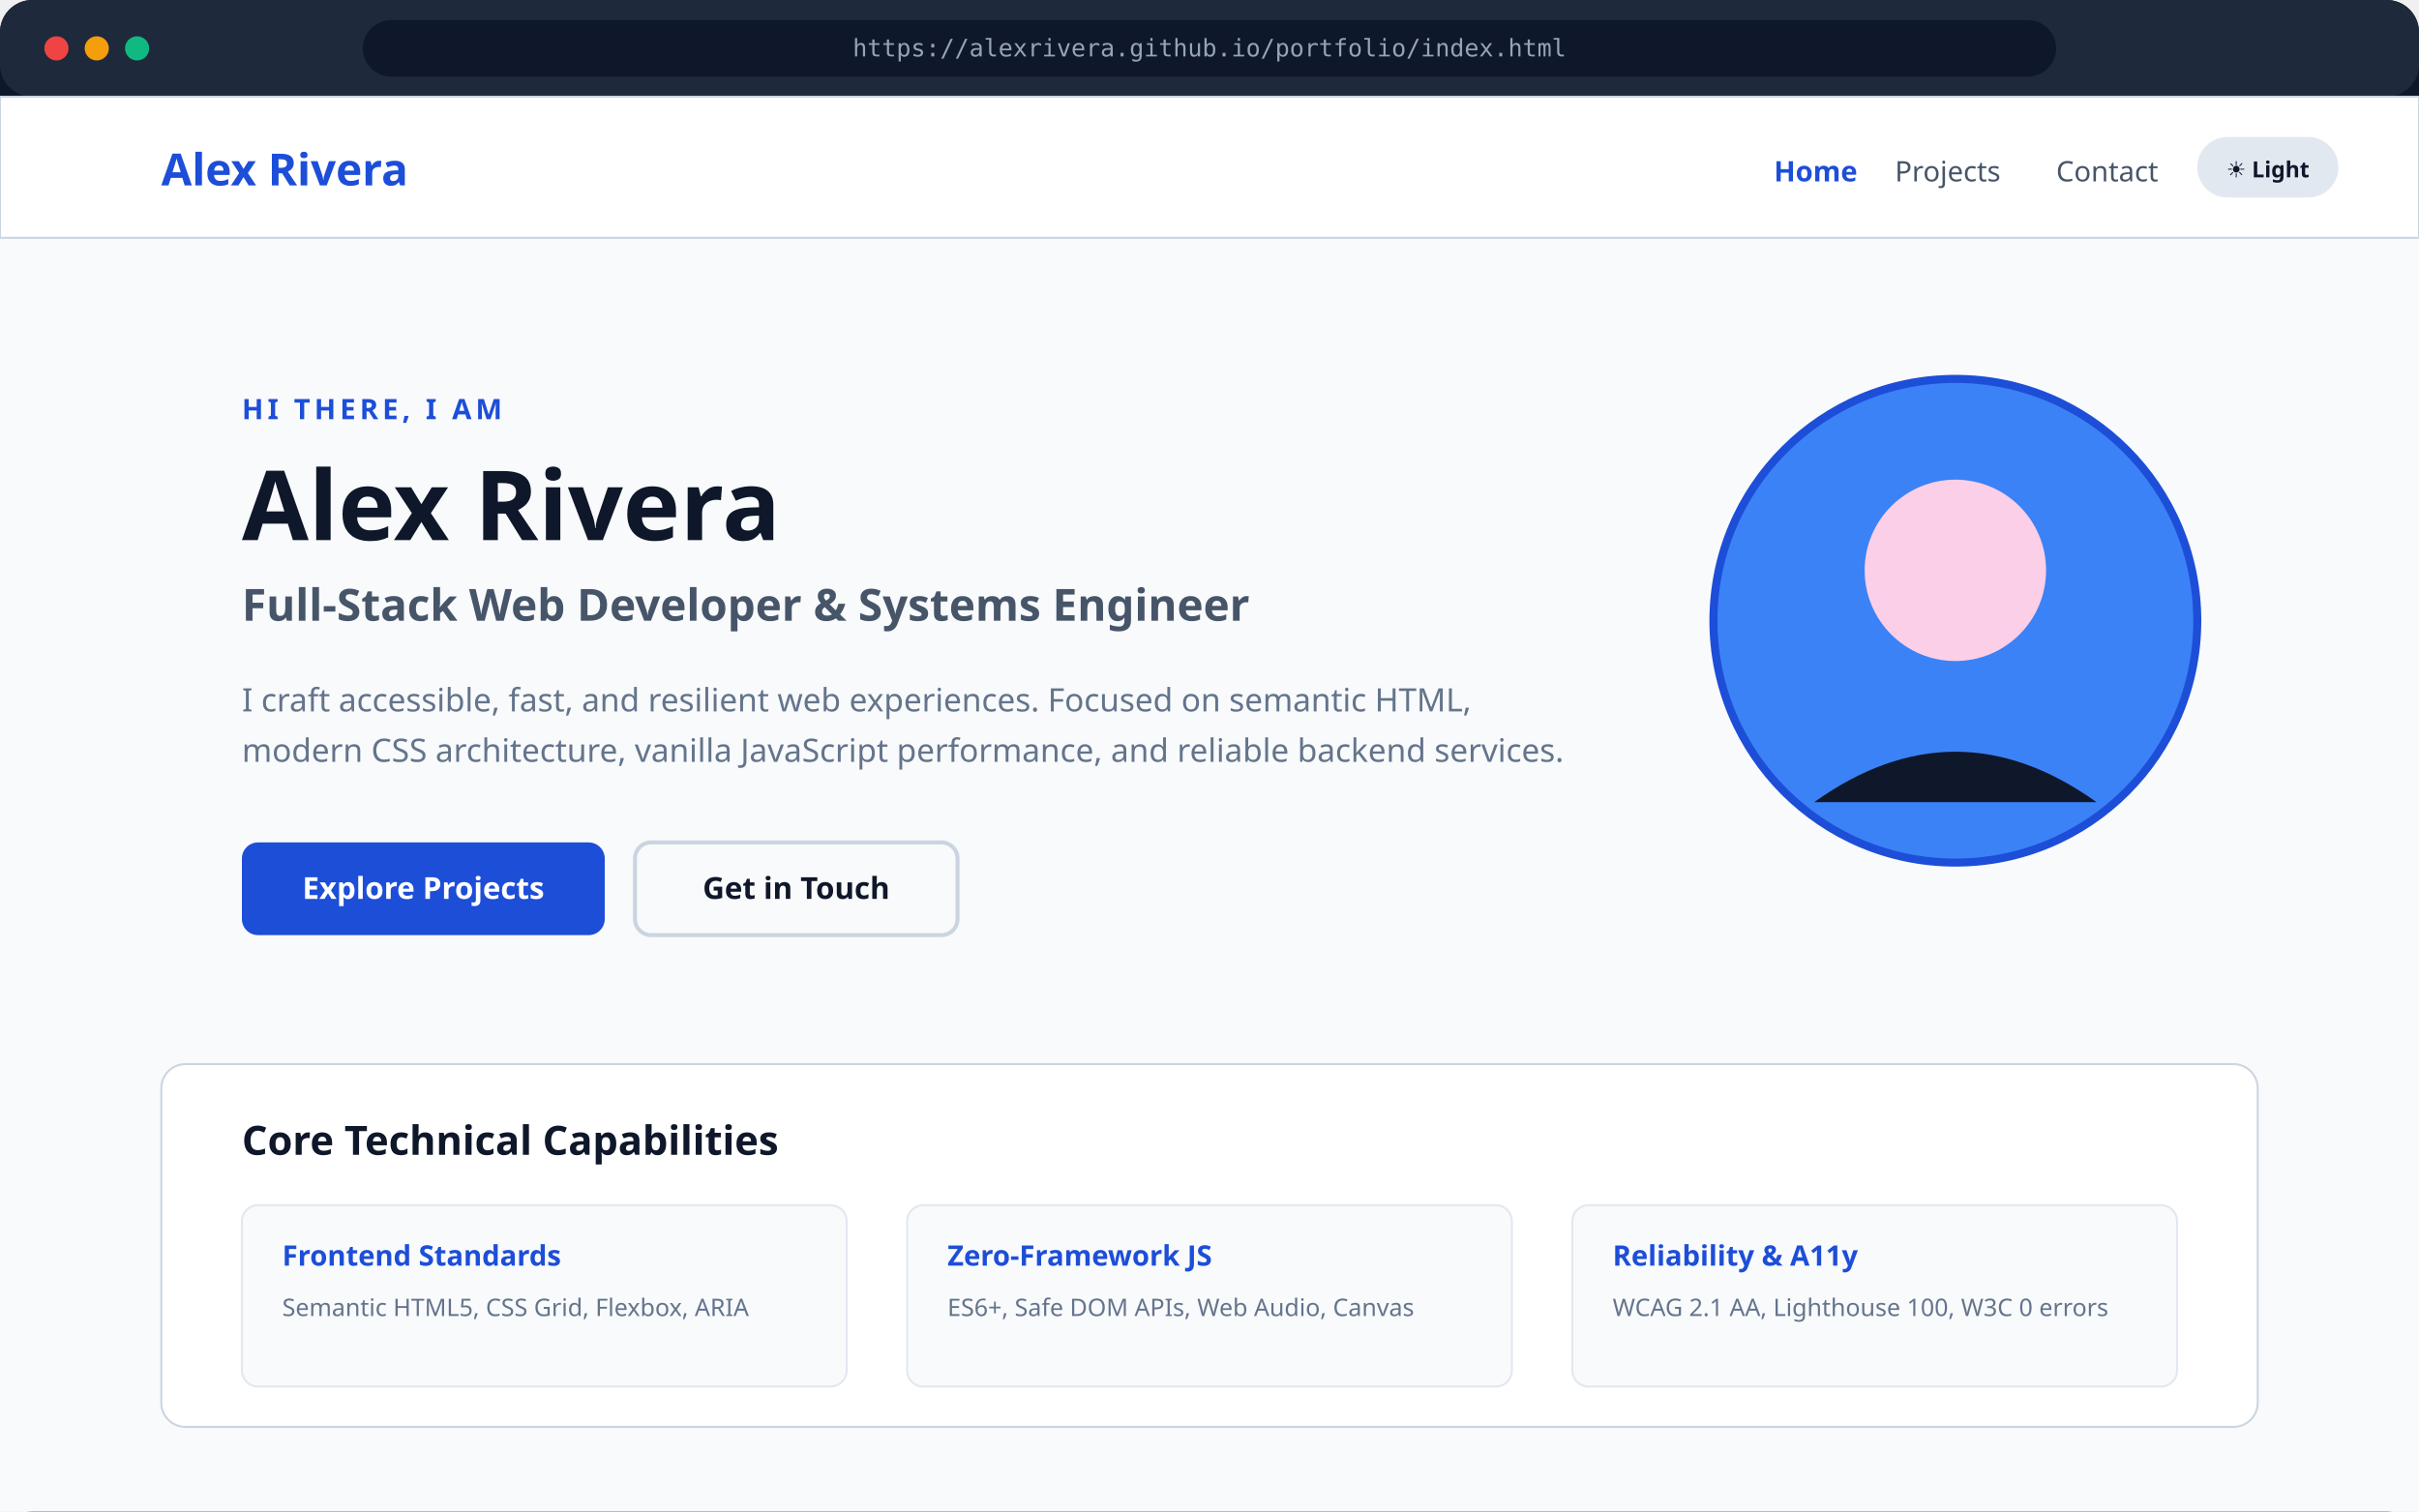
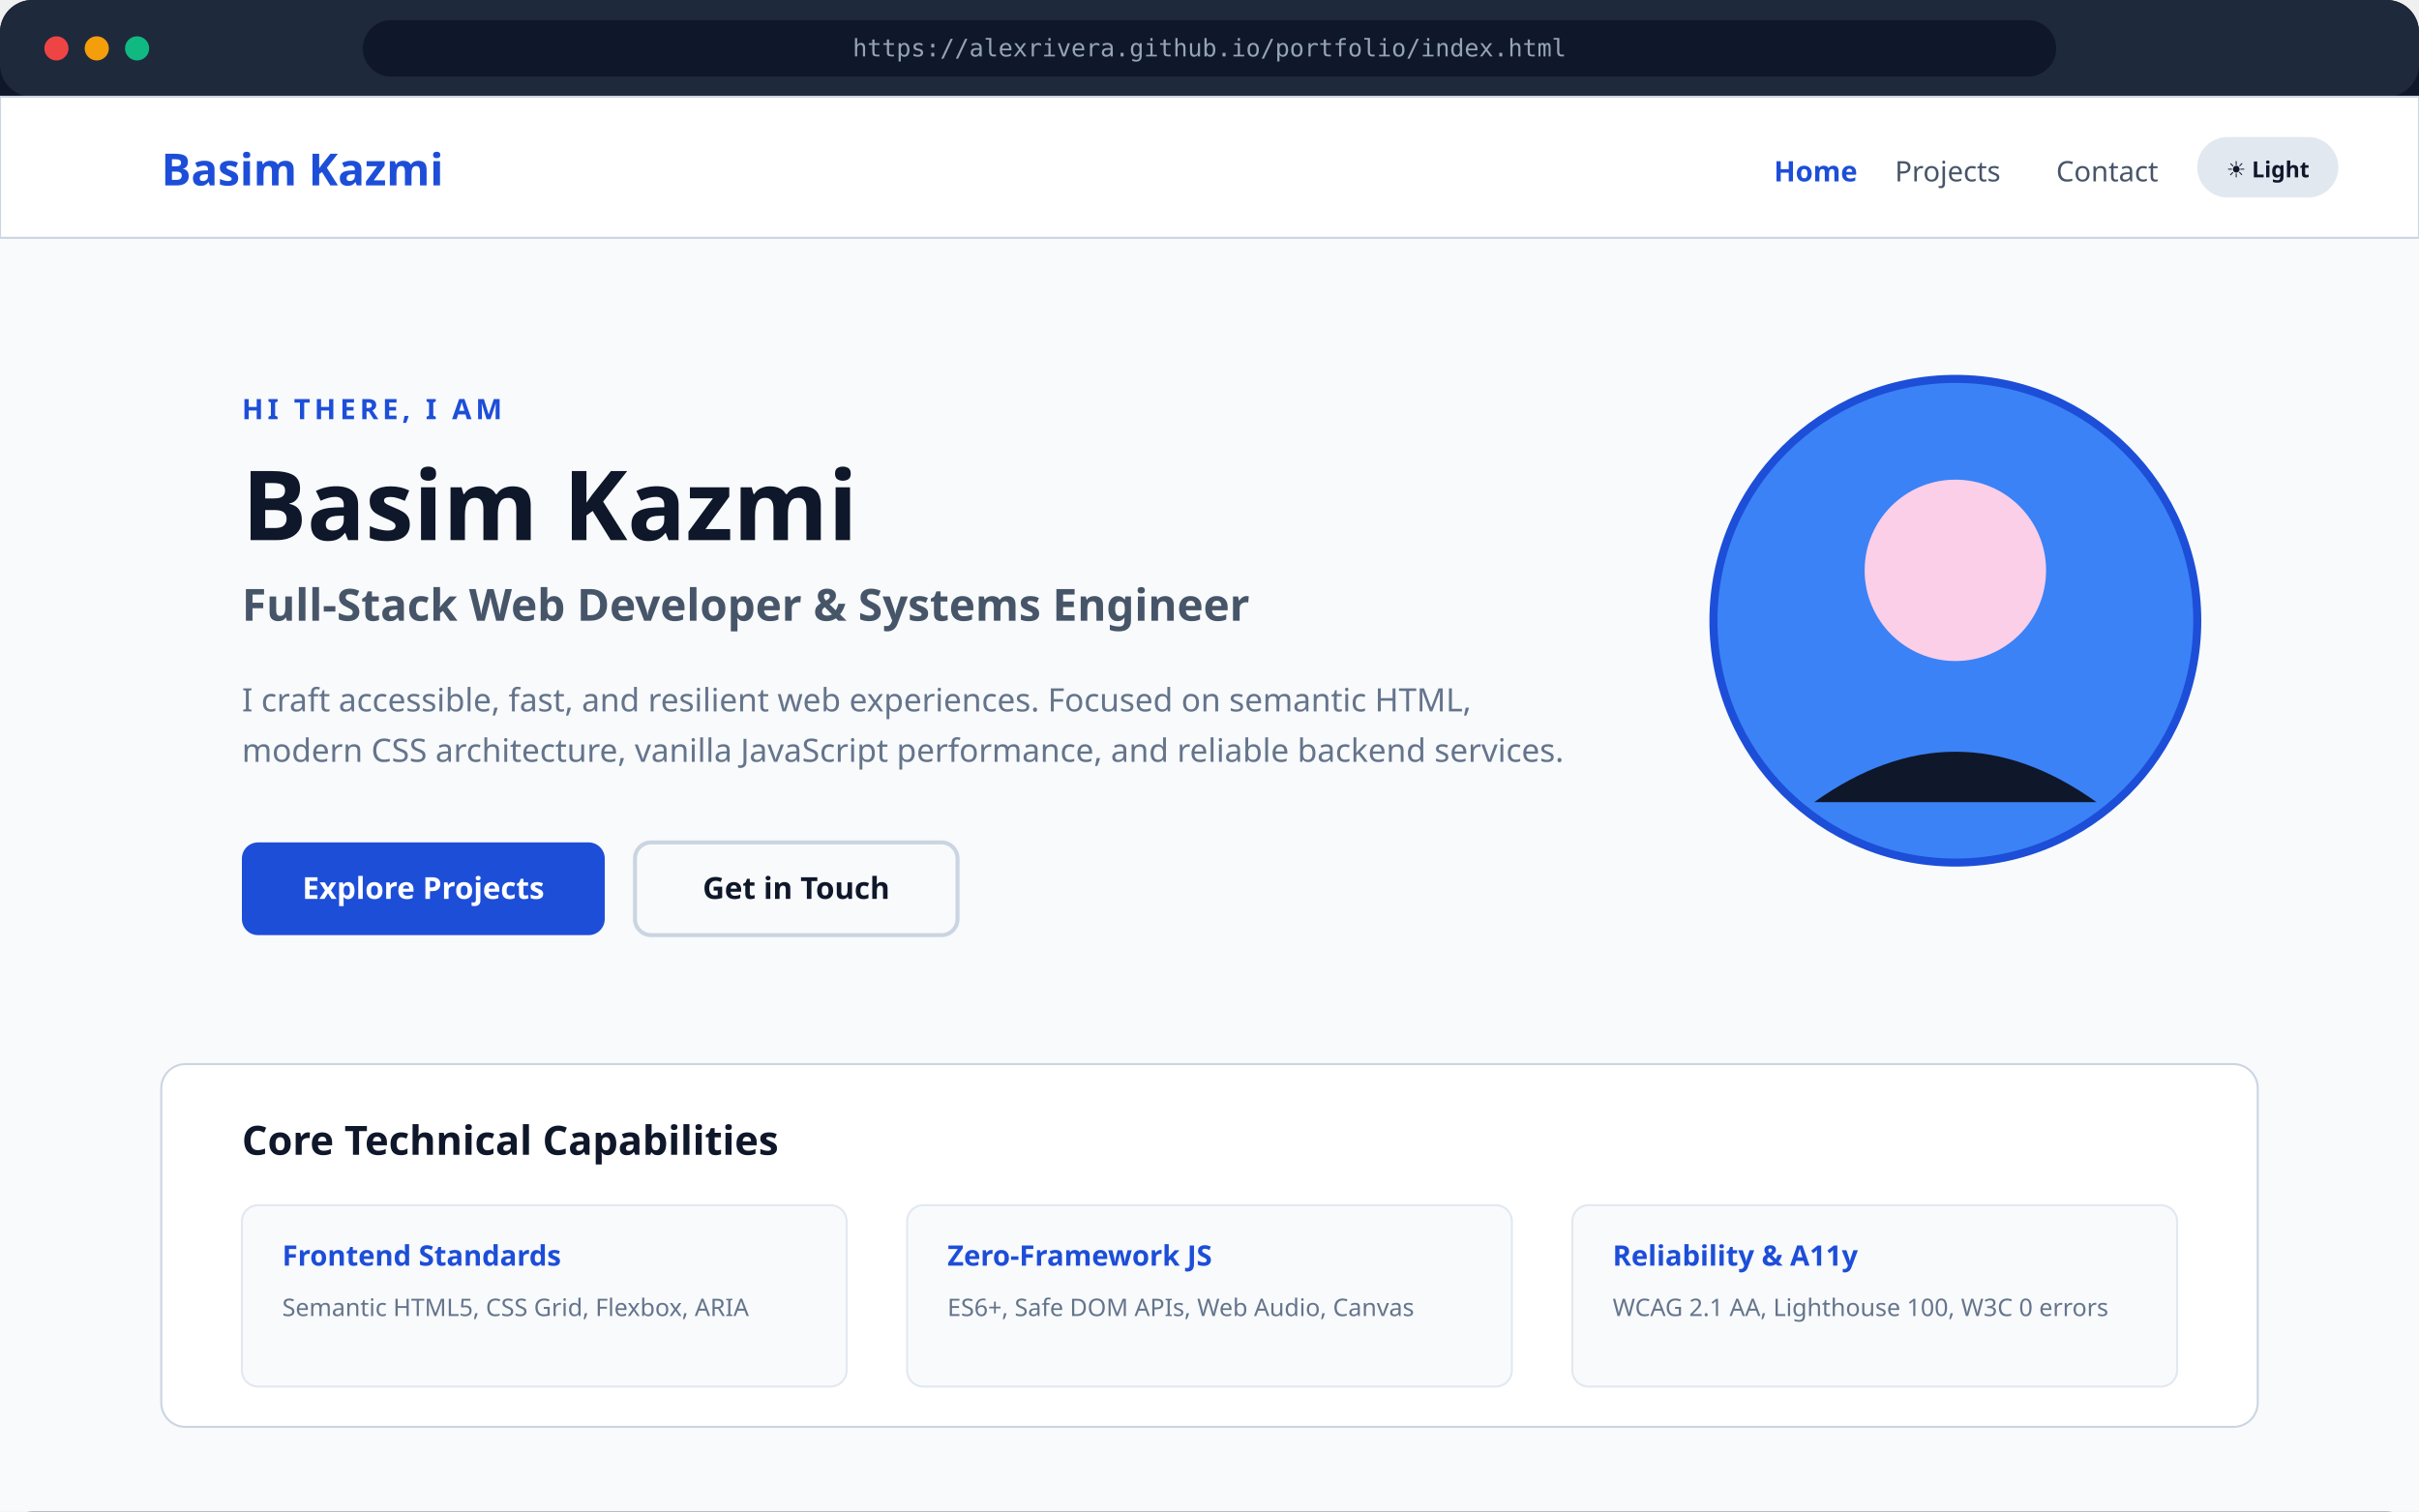
- <svg xmlns="http://www.w3.org/2000/svg" viewBox="0 0 1200 750" width="1200" height="750" role="img" aria-label="Desktop browser mockup of Alex Rivera Portfolio">
+ <svg xmlns="http://www.w3.org/2000/svg" viewBox="0 0 1200 750" width="1200" height="750" role="img" aria-label="Desktop browser mockup of Basim Kazmi Portfolio">
  <rect width="1200" height="750" rx="16" fill="#0f172a" />
  <rect x="0" y="0" width="1200" height="48" rx="16" fill="#1e293b" />
  <circle cx="28" cy="24" r="6" fill="#ef4444" />
  <circle cx="48" cy="24" r="6" fill="#f59e0b" />
  <circle cx="68" cy="24" r="6" fill="#10b981" />
  <rect x="180" y="10" width="840" height="28" rx="14" fill="#0f172a" />
  <text x="600" y="28" fill="#94a3b8" font-family="monospace" font-size="12" text-anchor="middle">https://alexrivera.github.io/portfolio/index.html</text>
  <g transform="translate(0, 48)">
    <rect width="1200" height="702" fill="#f8fafc" />
    <rect width="1200" height="70" fill="#ffffff" stroke="#cbd5e1" stroke-width="1" />
-     <text x="80" y="44" fill="#1d4ed8" font-family="system-ui, sans-serif" font-size="22" font-weight="bold">Alex Rivera</text>
+     <text x="80" y="44" fill="#1d4ed8" font-family="system-ui, sans-serif" font-size="22" font-weight="bold">Basim Kazmi</text>
    <text x="880" y="42" fill="#1d4ed8" font-family="system-ui, sans-serif" font-size="14" font-weight="600">Home</text>
    <text x="940" y="42" fill="#475569" font-family="system-ui, sans-serif" font-size="14" font-weight="500">Projects</text>
    <text x="1020" y="42" fill="#475569" font-family="system-ui, sans-serif" font-size="14" font-weight="500">Contact</text>
    <rect x="1090" y="20" width="70" height="30" rx="15" fill="#e2e8f0" />
    <text x="1125" y="40" fill="#0f172a" font-family="system-ui, sans-serif" font-size="11" font-weight="bold" text-anchor="middle">☀️ Light</text>
    <text x="120" y="160" fill="#1d4ed8" font-family="system-ui, sans-serif" font-size="14" font-weight="bold" letter-spacing="2">HI THERE, I AM</text>
-     <text x="120" y="220" fill="#0f172a" font-family="system-ui, sans-serif" font-size="48" font-weight="800">Alex Rivera</text>
+     <text x="120" y="220" fill="#0f172a" font-family="system-ui, sans-serif" font-size="48" font-weight="800">Basim Kazmi</text>
    <text x="120" y="260" fill="#475569" font-family="system-ui, sans-serif" font-size="22" font-weight="600">Full-Stack Web Developer &amp; Systems Engineer</text>
    <text x="120" y="305" fill="#64748b" font-family="system-ui, sans-serif" font-size="16">I craft accessible, fast, and resilient web experiences. Focused on semantic HTML,</text>
    <text x="120" y="330" fill="#64748b" font-family="system-ui, sans-serif" font-size="16">modern CSS architecture, vanilla JavaScript performance, and reliable backend services.</text>
    <rect x="120" y="370" width="180" height="46" rx="8" fill="#1d4ed8" />
    <text x="210" y="398" fill="#ffffff" font-family="system-ui, sans-serif" font-size="15" font-weight="600" text-anchor="middle">Explore Projects</text>
    <rect x="315" y="370" width="160" height="46" rx="8" fill="none" stroke="#cbd5e1" stroke-width="2" />
    <text x="395" y="398" fill="#0f172a" font-family="system-ui, sans-serif" font-size="15" font-weight="600" text-anchor="middle">Get in Touch</text>
    <g transform="translate(850, 140)">
      <circle cx="120" cy="120" r="120" fill="#3b82f6" stroke="#1d4ed8" stroke-width="4" />
      <circle cx="120" cy="95" r="45" fill="#fbcfe8" />
      <path d="M50 210 Q120 160 190 210 Z" fill="#0f172a" />
    </g>
    <rect x="80" y="480" width="1040" height="180" rx="12" fill="#ffffff" stroke="#cbd5e1" stroke-width="1" />
    <text x="120" y="525" fill="#0f172a" font-family="system-ui, sans-serif" font-size="20" font-weight="bold">Core Technical Capabilities</text>
    <rect x="120" y="550" width="300" height="90" rx="8" fill="#f8fafc" stroke="#e2e8f0" />
    <text x="140" y="580" fill="#1d4ed8" font-family="system-ui, sans-serif" font-size="14" font-weight="bold">Frontend Standards</text>
    <text x="140" y="605" fill="#64748b" font-family="system-ui, sans-serif" font-size="12">Semantic HTML5, CSS Grid, Flexbox, ARIA</text>
    <rect x="450" y="550" width="300" height="90" rx="8" fill="#f8fafc" stroke="#e2e8f0" />
    <text x="470" y="580" fill="#1d4ed8" font-family="system-ui, sans-serif" font-size="14" font-weight="bold">Zero-Framework JS</text>
    <text x="470" y="605" fill="#64748b" font-family="system-ui, sans-serif" font-size="12">ES6+, Safe DOM APIs, Web Audio, Canvas</text>
    <rect x="780" y="550" width="300" height="90" rx="8" fill="#f8fafc" stroke="#e2e8f0" />
    <text x="800" y="580" fill="#1d4ed8" font-family="system-ui, sans-serif" font-size="14" font-weight="bold">Reliability &amp; A11y</text>
    <text x="800" y="605" fill="#64748b" font-family="system-ui, sans-serif" font-size="12">WCAG 2.1 AA, Lighthouse 100, W3C 0 errors</text>
  </g>
</svg>
